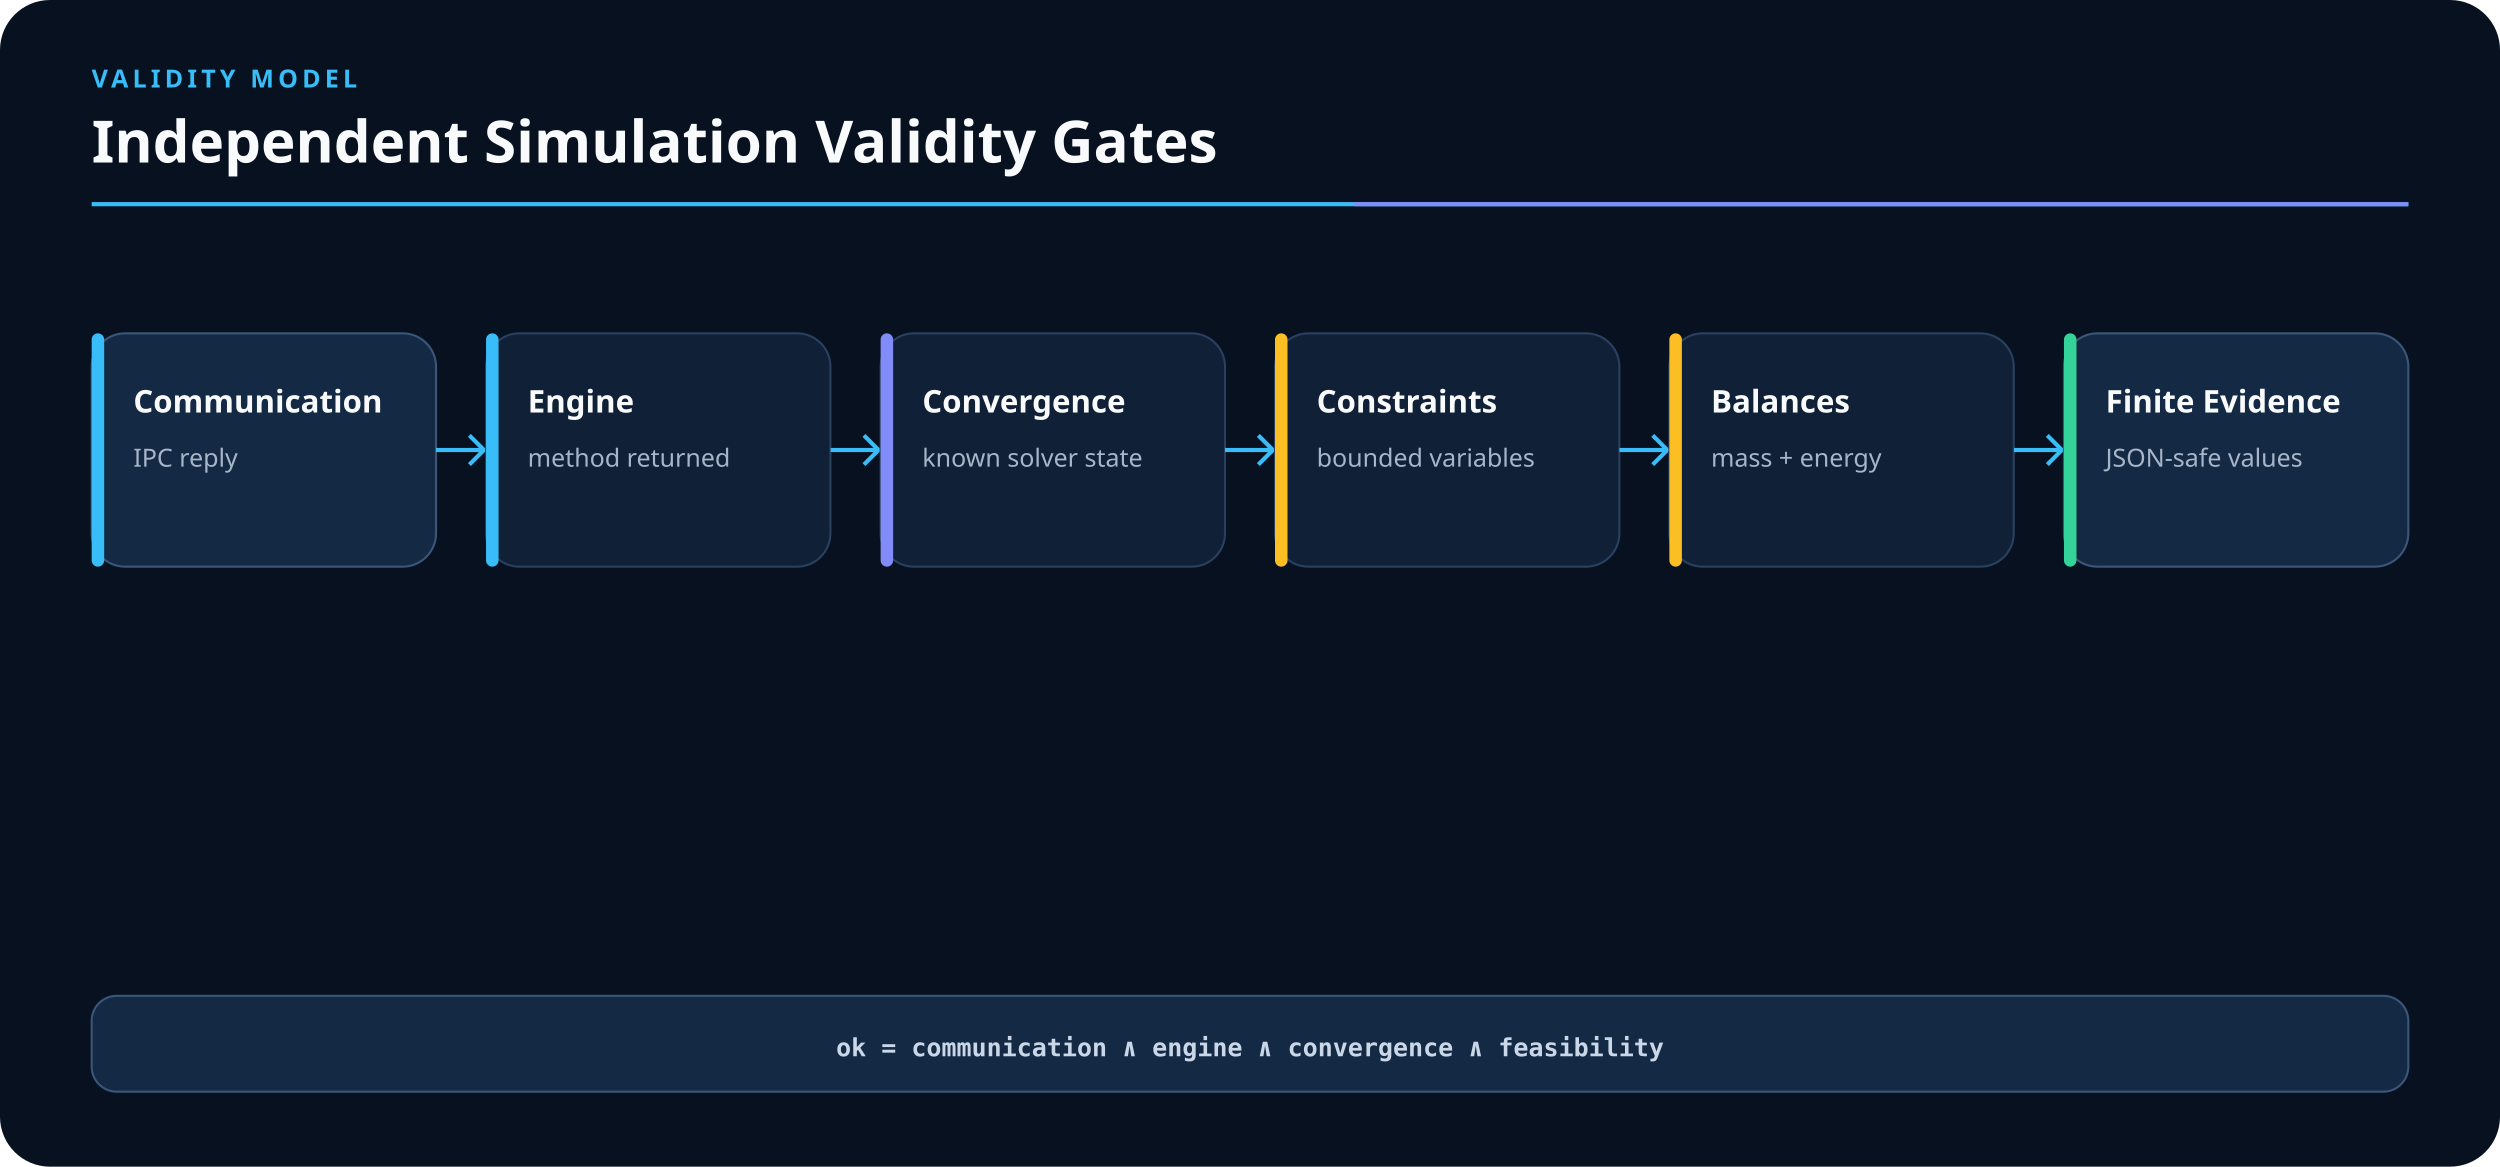
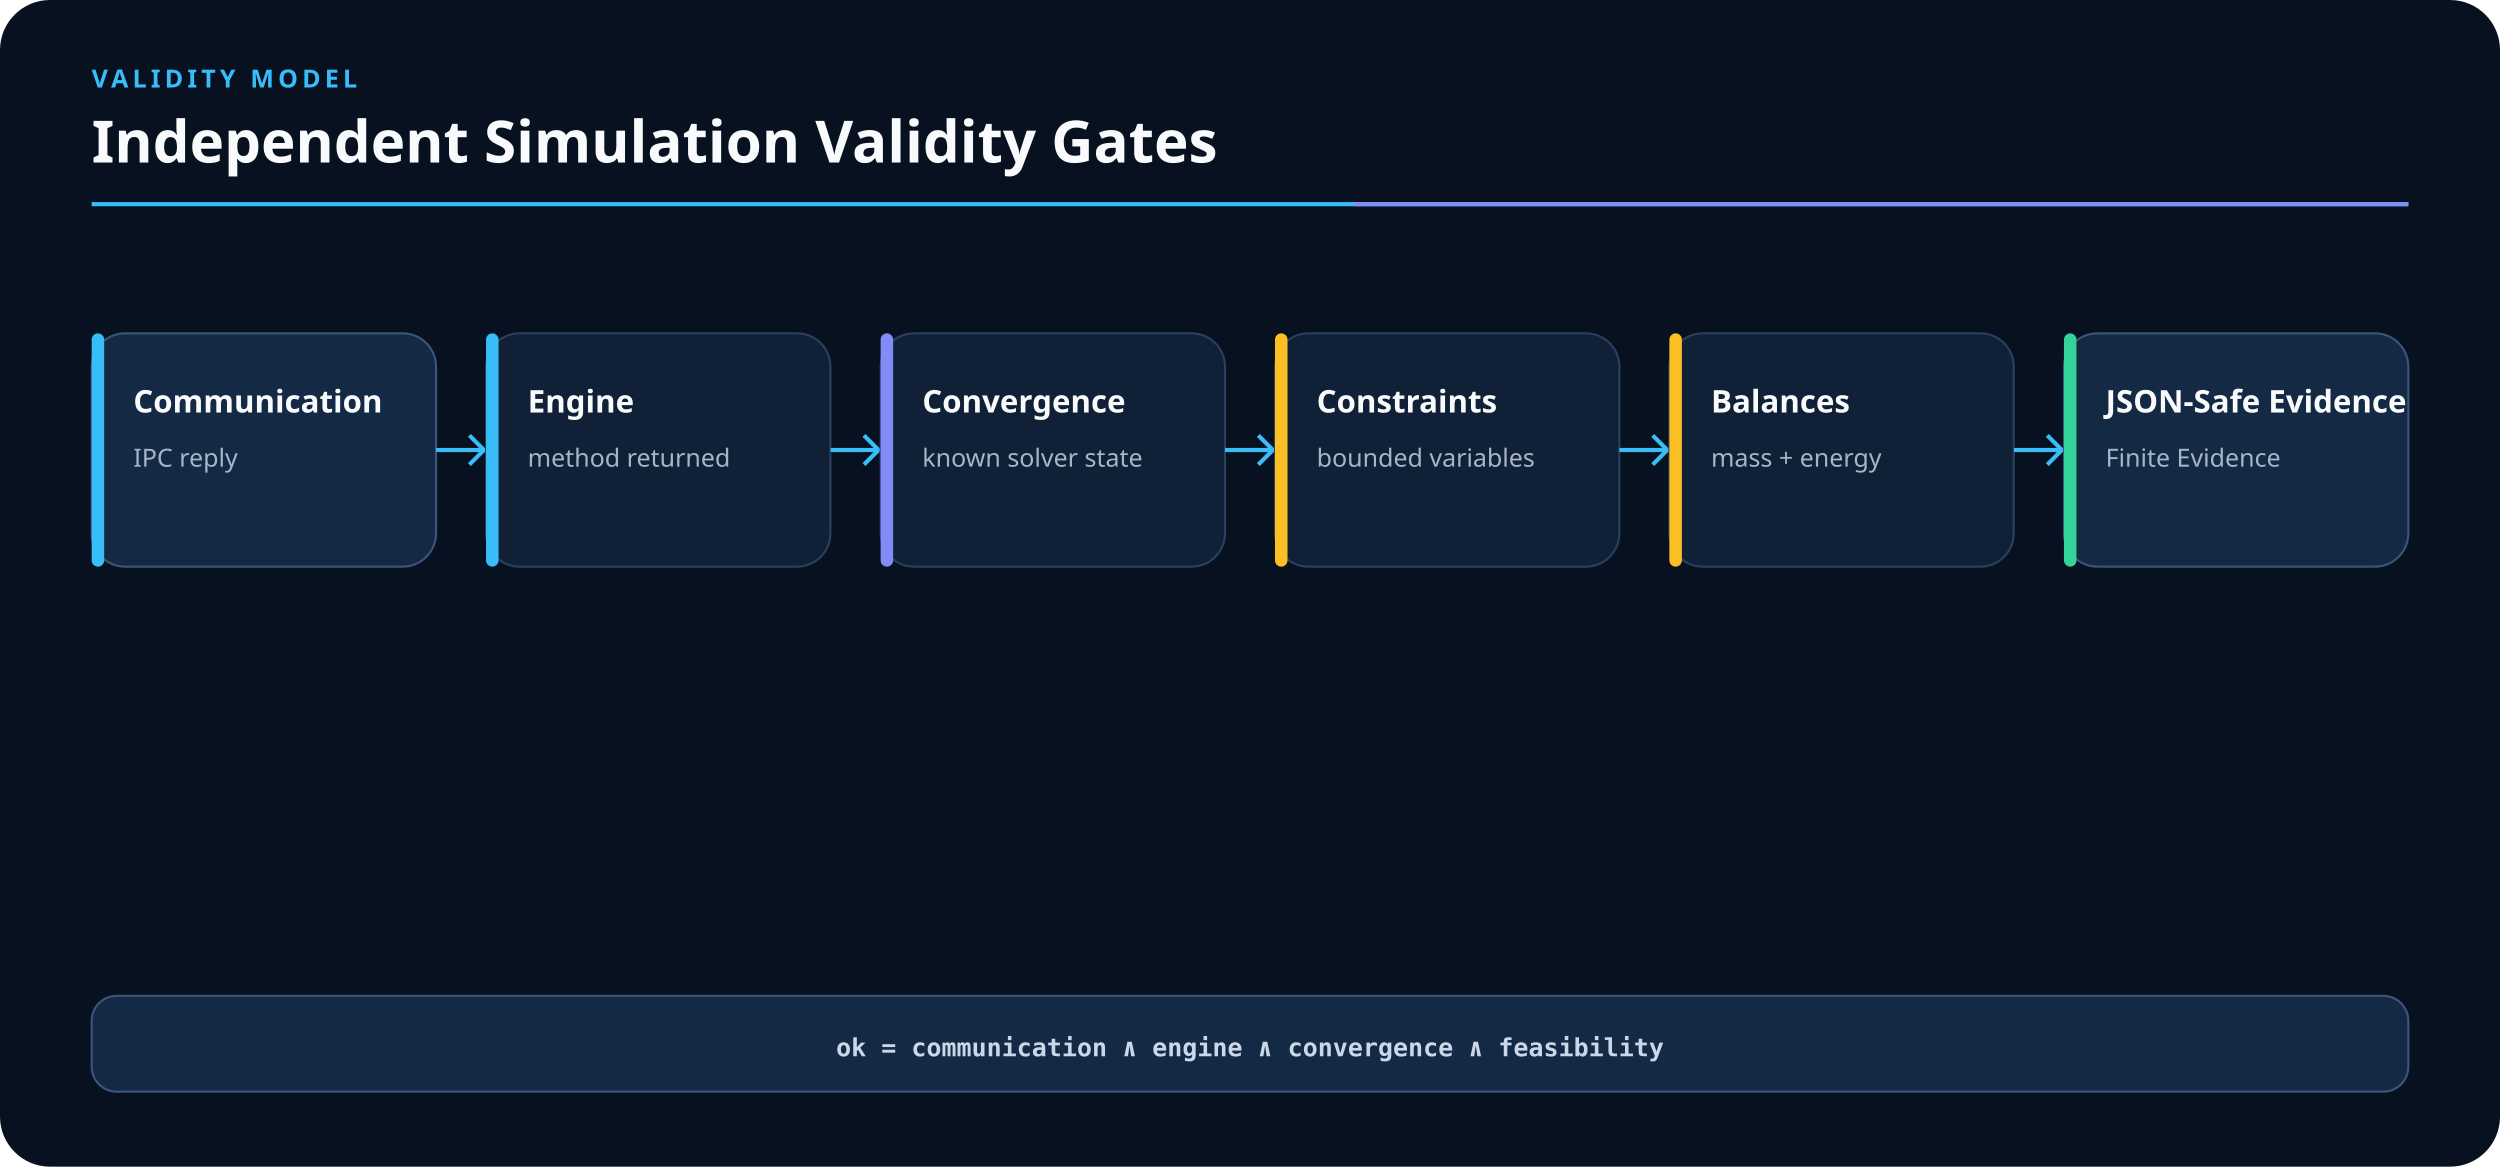
<svg xmlns="http://www.w3.org/2000/svg" viewBox="0 0 1200 560" role="img" aria-labelledby="title desc">
  <style>.h{font:700 28px system-ui,sans-serif;fill:#F8FAFC}.e{font:700 12px system-ui,sans-serif;fill:#38BDF8;letter-spacing:2px}.l{font:650 15px system-ui,sans-serif;fill:#F8FAFC}.s{font:500 12px system-ui,sans-serif;fill:#A7B5C8}.m{font:600 12px monospace;fill:#C9D7E8}.c{fill:#102036;stroke:#2A405F}.d{fill:#142944;stroke:#3B567A}</style>
  <rect width="1200" height="560" rx="24" fill="#07111F" />
  <text x="44" y="42" class="e">VALIDITY MODEL</text>
  <text x="44" y="78" class="h">Independent Simulation Validity Gates</text>
  <path d="M44 98H1156" stroke="#38BDF8" stroke-width="2" />
  <path d="M650 98H1156" stroke="#818CF8" stroke-width="2" />
  <rect x="44.0" y="160" width="165.3" height="112" rx="16" class="d" />
  <rect x="44.0" y="160" width="6" height="112" rx="3" fill="#38BDF8" />
  <text x="64.0" y="198" class="l">Communication</text>
  <text x="64.0" y="224" class="s">IPC reply</text>
  <path d="M209.3 216.0h23m-7-7 7 7-7 7" fill="none" stroke="#38BDF8" stroke-width="2" />
  <rect x="233.3" y="160" width="165.3" height="112" rx="16" class="c" />
  <rect x="233.3" y="160" width="6" height="112" rx="3" fill="#38BDF8" />
  <text x="253.3" y="198" class="l">Engine</text>
  <text x="253.3" y="224" class="s">method returned</text>
  <path d="M398.7 216.0h23m-7-7 7 7-7 7" fill="none" stroke="#38BDF8" stroke-width="2" />
  <rect x="422.7" y="160" width="165.3" height="112" rx="16" class="c" />
  <rect x="422.7" y="160" width="6" height="112" rx="3" fill="#818CF8" />
  <text x="442.7" y="198" class="l">Convergence</text>
  <text x="442.7" y="224" class="s">known solver state</text>
  <path d="M588.0 216.0h23m-7-7 7 7-7 7" fill="none" stroke="#38BDF8" stroke-width="2" />
  <rect x="612.0" y="160" width="165.3" height="112" rx="16" class="c" />
  <rect x="612.0" y="160" width="6" height="112" rx="3" fill="#FBBF24" />
  <text x="632.0" y="198" class="l">Constraints</text>
  <text x="632.0" y="224" class="s">bounded variables</text>
  <path d="M777.3 216.0h23m-7-7 7 7-7 7" fill="none" stroke="#38BDF8" stroke-width="2" />
  <rect x="801.3" y="160" width="165.3" height="112" rx="16" class="c" />
  <rect x="801.3" y="160" width="6" height="112" rx="3" fill="#FBBF24" />
  <text x="821.3" y="198" class="l">Balances</text>
  <text x="821.3" y="224" class="s">mass + energy</text>
  <path d="M966.7 216.0h23m-7-7 7 7-7 7" fill="none" stroke="#38BDF8" stroke-width="2" />
  <rect x="990.7" y="160" width="165.3" height="112" rx="16" class="d" />
  <rect x="990.7" y="160" width="6" height="112" rx="3" fill="#34D399" />
-   <text x="1010.7" y="198" class="l">Finite Evidence</text>
-   <text x="1010.7" y="224" class="s">JSON-safe values</text>
+   <text x="1010.7" y="198" class="l">JSON-Safe Evidence</text>
+   <text x="1010.7" y="224" class="s">Finite Evidence</text>
  <rect x="44" y="478" width="1112" height="46" rx="12" class="d" />
  <text x="600" y="507" class="m" text-anchor="middle">ok = communication ∧ engine ∧ convergence ∧ feasibility</text>
</svg>
